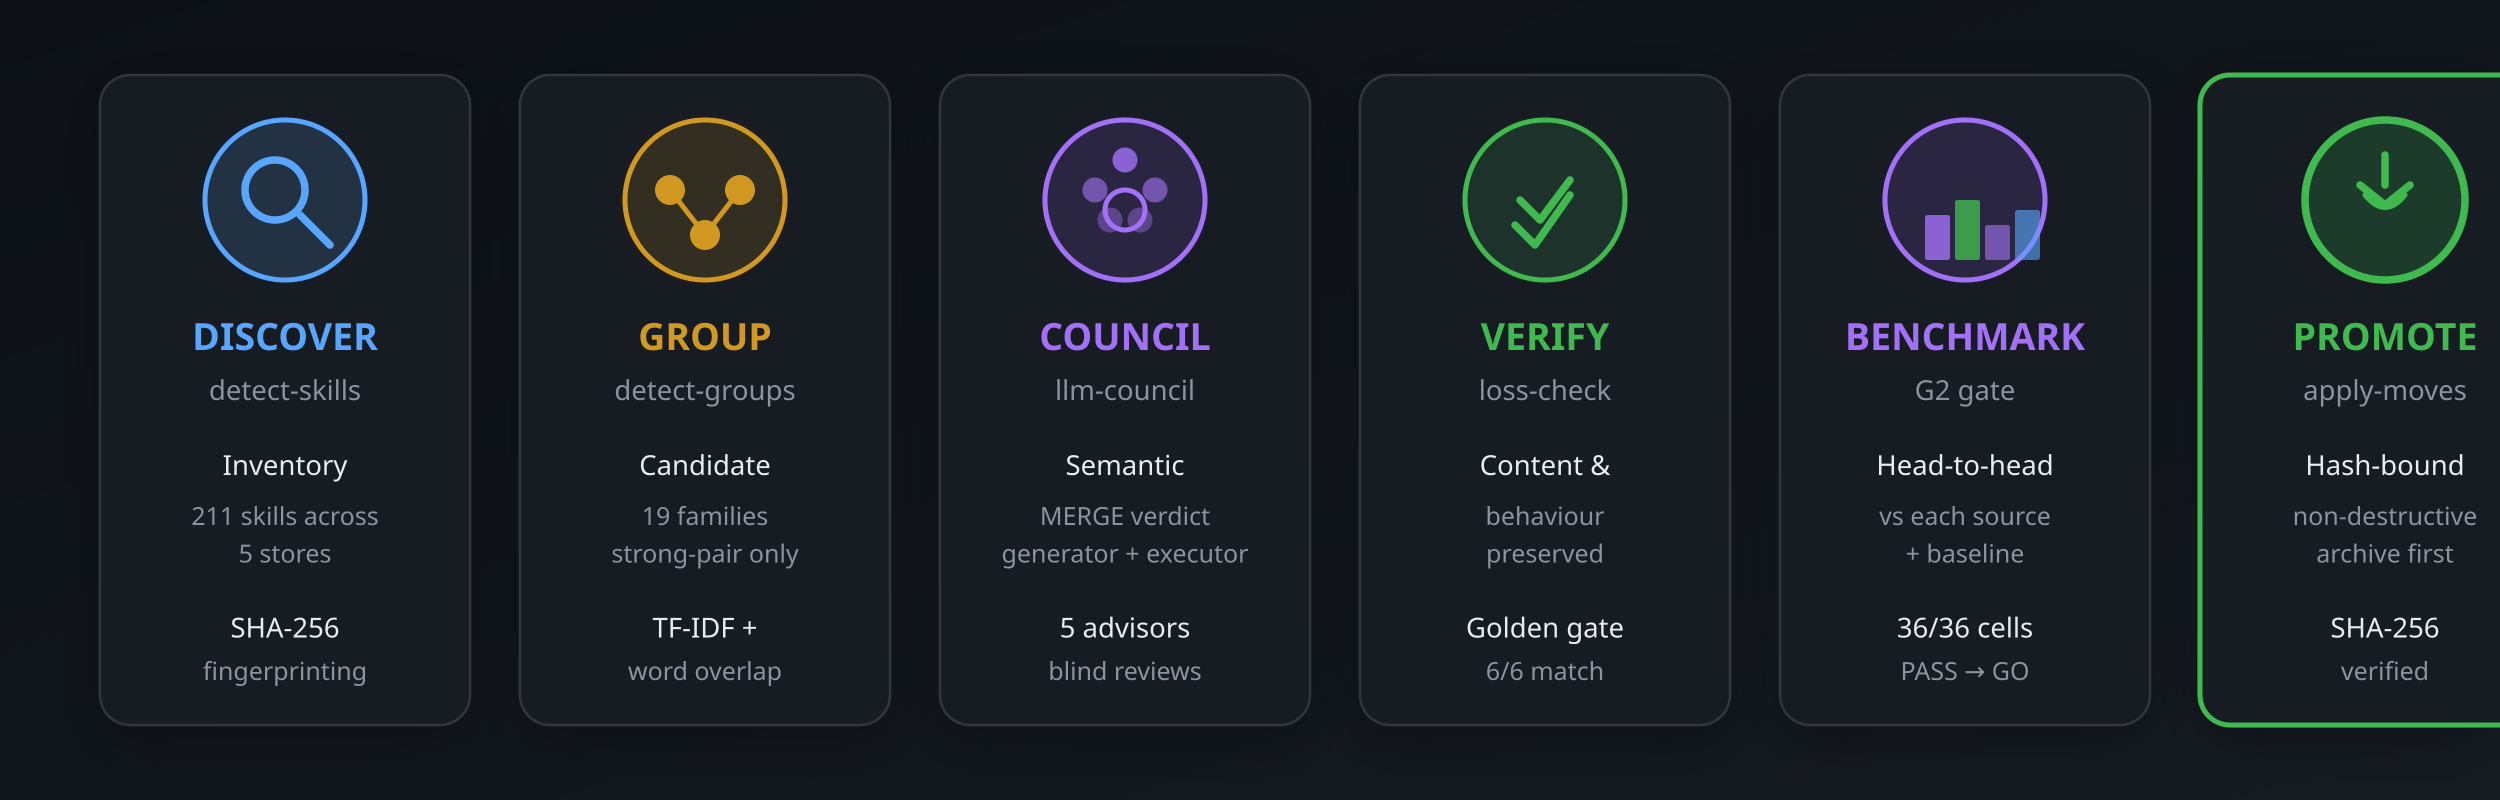
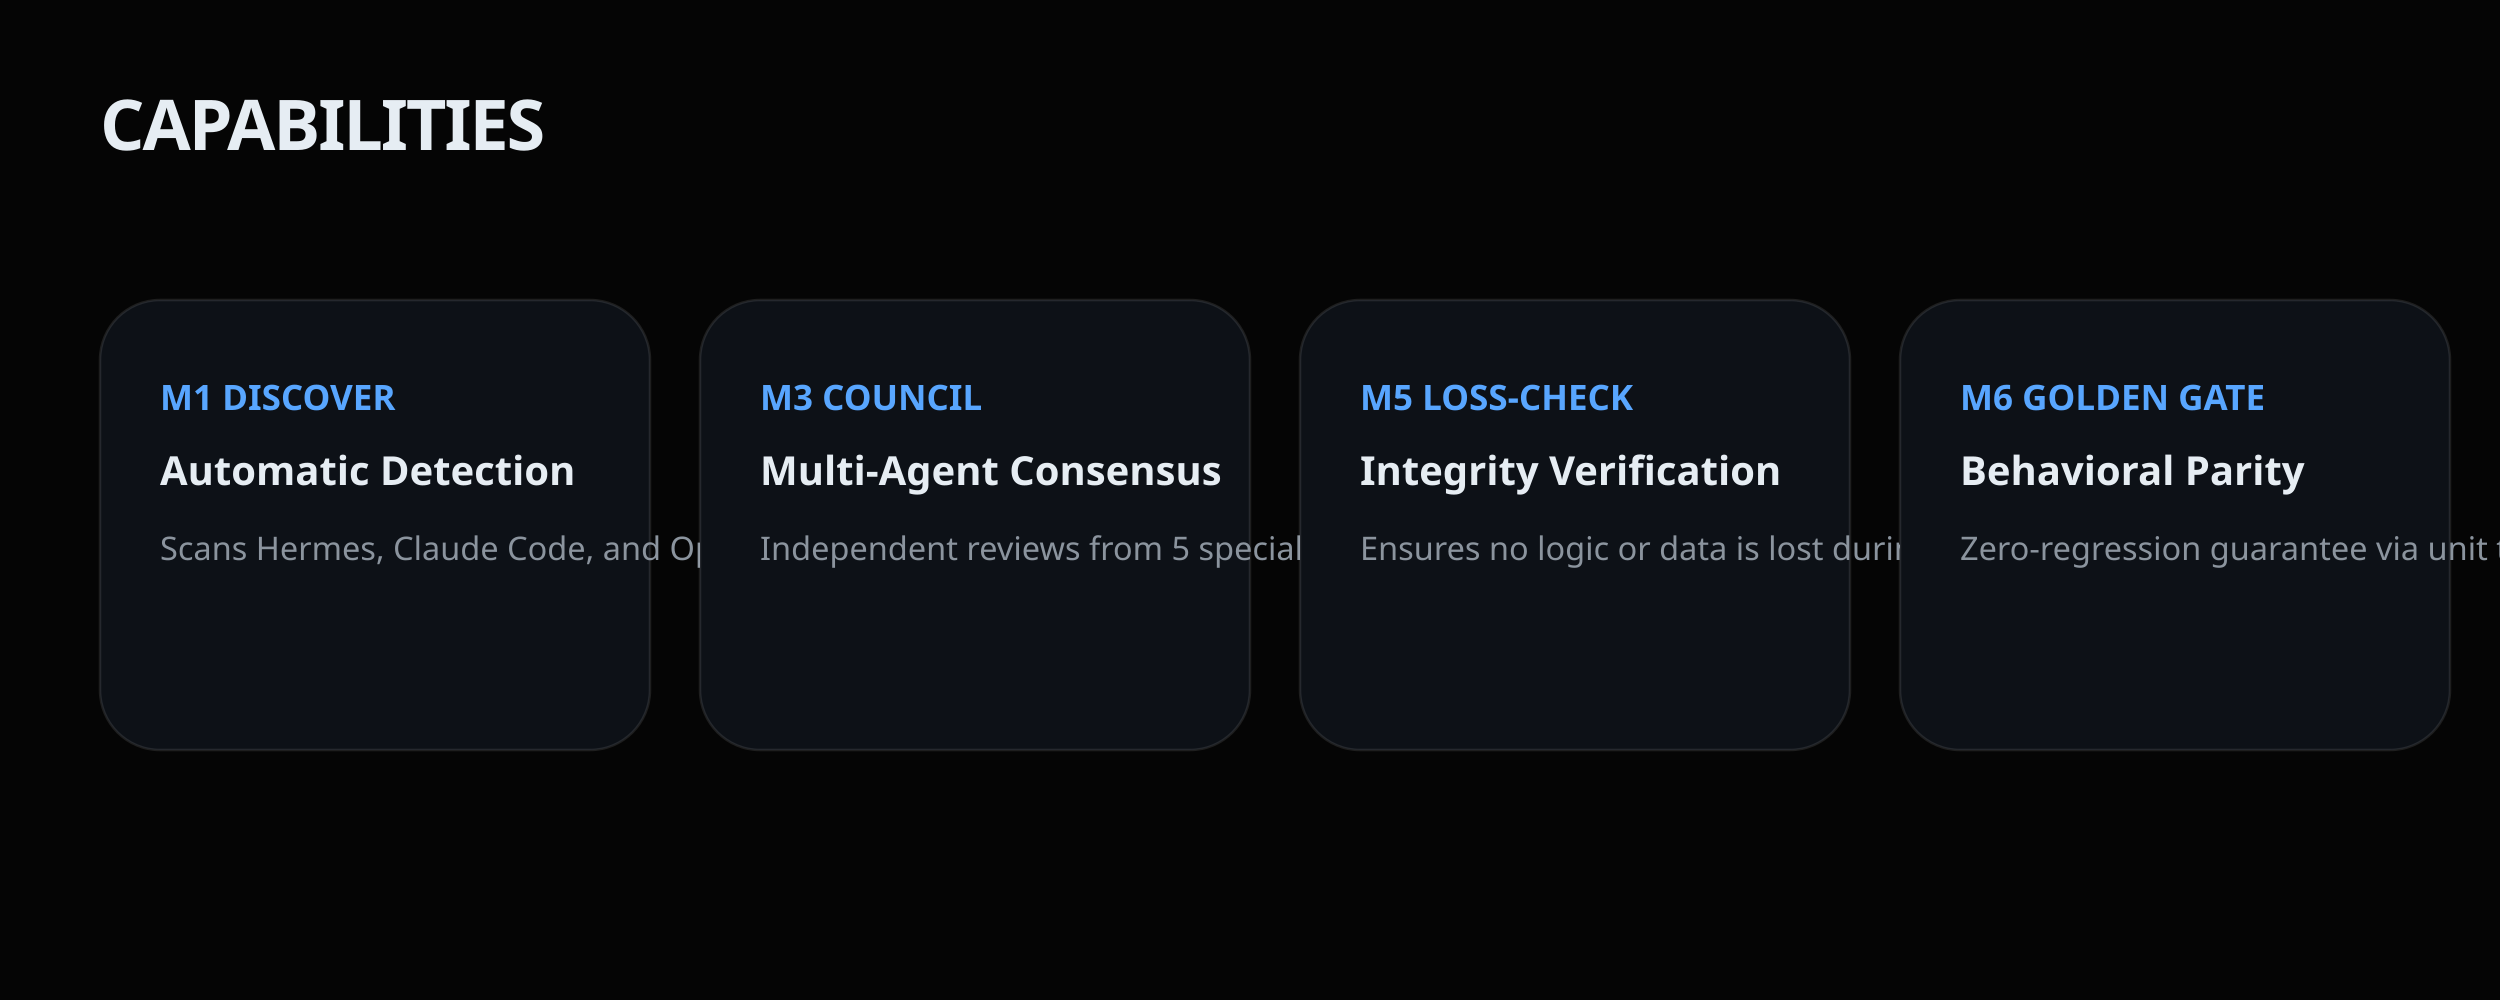
- <svg xmlns="http://www.w3.org/2000/svg" viewBox="0 0 1000 320" width="1000" height="320" role="img" aria-labelledby="features-title features-desc">
-   <defs>
-     <linearGradient id="bgGrad3" x1="0%" y1="0%" x2="100%" y2="100%">
-       <stop offset="0%" stop-color="#0d1117" />
-       <stop offset="100%" stop-color="#161b22" />
-     </linearGradient>
-     <filter id="iconGlow" x="-50%" y="-50%" width="200%" height="200%">
-       <feGaussianBlur stdDeviation="2" result="blur" />
-       <feMerge>
-         <feMergeNode in="blur" />
-         <feMergeNode in="SourceGraphic" />
-       </feMerge>
-     </filter>
-     <filter id="cardShadow3" x="-10%" y="-10%" width="120%" height="120%">
-       <feDropShadow dx="0" dy="4" stdDeviation="12" flood-color="#000" flood-opacity="0.3" />
-     </filter>
-   </defs>
-   <rect width="1000" height="320" fill="url(#bgGrad3)" />
-   <g transform="translate(40, 30)">
-     <g transform="translate(0, 0)" filter="url(#cardShadow3)">
-       <rect x="0" y="0" width="148" height="260" rx="12" fill="#161b22" stroke="#30363d" />
-       <g transform="translate(74, 50)">
-         <circle r="32" fill="#58a6ff" opacity="0.15" filter="url(#iconGlow)" />
-         <circle r="32" fill="none" stroke="#58a6ff" stroke-width="2" />
-         <circle cx="-4" cy="-4" r="12" fill="none" stroke="#58a6ff" stroke-width="3" stroke-linecap="round" />
-         <line x1="6" y1="6" x2="18" y2="18" stroke="#58a6ff" stroke-width="3" stroke-linecap="round" />
+ <svg xmlns="http://www.w3.org/2000/svg" viewBox="0 0 1000 400">
+   <rect width="1000" height="400" fill="#050505" />
+   <g transform="translate(40, 60)">
+     <text font-family="system-ui, sans-serif" font-size="28" font-weight="800" fill="#E6EDF3" letter-spacing="-0.03em">CAPABILITIES</text>
+     <g transform="translate(0, 60)">
+       <g transform="translate(0, 0)">
+         <rect width="220" height="180" rx="24" fill="#0D1117" stroke="rgba(255, 255, 255, 0.1)" stroke-width="1" />
+         <text x="24" y="44" font-family="system-ui, sans-serif" font-size="14" font-weight="700" fill="#58A6FF">M1 DISCOVER</text>
+         <text x="24" y="74" font-family="system-ui, sans-serif" font-size="16" font-weight="600" fill="#E6EDF3">Automatic Detection</text>
+         <text x="24" y="104" font-family="system-ui, sans-serif" font-size="13" fill="#8B949E">Scans Hermes, Claude Code, and OpenCode sources.</text>
      </g>
-       <text x="74" y="110" font-family="system-ui, sans-serif" font-size="15" font-weight="700" fill="#58a6ff" text-anchor="middle">DISCOVER</text>
-       <text x="74" y="130" font-family="system-ui, sans-serif" font-size="11" fill="#8b949e" text-anchor="middle">detect-skills</text>
-       <text x="74" y="160" font-family="system-ui, sans-serif" font-size="11" font-weight="500" fill="#e6edf3" text-anchor="middle">Inventory</text>
-       <text x="74" y="180" font-family="system-ui, sans-serif" font-size="10" fill="#8b949e" text-anchor="middle">211 skills across</text>
-       <text x="74" y="195" font-family="system-ui, sans-serif" font-size="10" fill="#8b949e" text-anchor="middle">5 stores</text>
-       <text x="74" y="225" font-family="system-ui, sans-serif" font-size="11" font-weight="500" fill="#e6edf3" text-anchor="middle">SHA-256</text>
-       <text x="74" y="242" font-family="system-ui, sans-serif" font-size="10" fill="#8b949e" text-anchor="middle">fingerprinting</text>
-     </g>
-     <g transform="translate(168, 0)" filter="url(#cardShadow3)">
-       <rect x="0" y="0" width="148" height="260" rx="12" fill="#161b22" stroke="#30363d" />
-       <g transform="translate(74, 50)">
-         <circle r="32" fill="#d29922" opacity="0.15" filter="url(#iconGlow)" />
-         <circle r="32" fill="none" stroke="#d29922" stroke-width="2" />
-         <circle cx="-14" cy="-4" r="6" fill="#d29922" />
-         <circle cx="14" cy="-4" r="6" fill="#d29922" />
-         <circle cx="0" cy="14" r="6" fill="#d29922" />
-         <line x1="-14" y1="-4" x2="0" y2="14" stroke="#d29922" stroke-width="2" stroke-linecap="round" />
-         <line x1="14" y1="-4" x2="0" y2="14" stroke="#d29922" stroke-width="2" stroke-linecap="round" />
+       <g transform="translate(240, 0)">
+         <rect width="220" height="180" rx="24" fill="#0D1117" stroke="rgba(255, 255, 255, 0.1)" stroke-width="1" />
+         <text x="24" y="44" font-family="system-ui, sans-serif" font-size="14" font-weight="700" fill="#58A6FF">M3 COUNCIL</text>
+         <text x="24" y="74" font-family="system-ui, sans-serif" font-size="16" font-weight="600" fill="#E6EDF3">Multi-Agent Consensus</text>
+         <text x="24" y="104" font-family="system-ui, sans-serif" font-size="13" fill="#8B949E">Independent reviews from 5 specialized AI advisors.</text>
      </g>
-       <text x="74" y="110" font-family="system-ui, sans-serif" font-size="15" font-weight="700" fill="#d29922" text-anchor="middle">GROUP</text>
-       <text x="74" y="130" font-family="system-ui, sans-serif" font-size="11" fill="#8b949e" text-anchor="middle">detect-groups</text>
-       <text x="74" y="160" font-family="system-ui, sans-serif" font-size="11" font-weight="500" fill="#e6edf3" text-anchor="middle">Candidate</text>
-       <text x="74" y="180" font-family="system-ui, sans-serif" font-size="10" fill="#8b949e" text-anchor="middle">19 families</text>
-       <text x="74" y="195" font-family="system-ui, sans-serif" font-size="10" fill="#8b949e" text-anchor="middle">strong-pair only</text>
-       <text x="74" y="225" font-family="system-ui, sans-serif" font-size="11" font-weight="500" fill="#e6edf3" text-anchor="middle">TF-IDF +</text>
-       <text x="74" y="242" font-family="system-ui, sans-serif" font-size="10" fill="#8b949e" text-anchor="middle">word overlap</text>
-     </g>
-     <g transform="translate(336, 0)" filter="url(#cardShadow3)">
-       <rect x="0" y="0" width="148" height="260" rx="12" fill="#161b22" stroke="#30363d" />
-       <g transform="translate(74, 50)">
-         <circle r="32" fill="#a371f7" opacity="0.15" filter="url(#iconGlow)" />
-         <circle r="32" fill="none" stroke="#a371f7" stroke-width="2" />
-         <circle cx="0" cy="-16" r="5" fill="#a371f7" opacity="0.8" />
-         <circle cx="-12" cy="-4" r="5" fill="#a371f7" opacity="0.6" />
-         <circle cx="12" cy="-4" r="5" fill="#a371f7" opacity="0.6" />
-         <circle cx="-6" cy="8" r="5" fill="#a371f7" opacity="0.4" />
-         <circle cx="6" cy="8" r="5" fill="#a371f7" opacity="0.4" />
-         <circle cx="0" cy="4" r="8" fill="none" stroke="#a371f7" stroke-width="2" />
+       <g transform="translate(480, 0)">
+         <rect width="220" height="180" rx="24" fill="#0D1117" stroke="rgba(255, 255, 255, 0.1)" stroke-width="1" />
+         <text x="24" y="44" font-family="system-ui, sans-serif" font-size="14" font-weight="700" fill="#58A6FF">M5 LOSS-CHECK</text>
+         <text x="24" y="74" font-family="system-ui, sans-serif" font-size="16" font-weight="600" fill="#E6EDF3">Integrity Verification</text>
+         <text x="24" y="104" font-family="system-ui, sans-serif" font-size="13" fill="#8B949E">Ensures no logic or data is lost during merging.</text>
      </g>
-       <text x="74" y="110" font-family="system-ui, sans-serif" font-size="15" font-weight="700" fill="#a371f7" text-anchor="middle">COUNCIL</text>
-       <text x="74" y="130" font-family="system-ui, sans-serif" font-size="11" fill="#8b949e" text-anchor="middle">llm-council</text>
-       <text x="74" y="160" font-family="system-ui, sans-serif" font-size="11" font-weight="500" fill="#e6edf3" text-anchor="middle">Semantic</text>
-       <text x="74" y="180" font-family="system-ui, sans-serif" font-size="10" fill="#8b949e" text-anchor="middle">MERGE verdict</text>
-       <text x="74" y="195" font-family="system-ui, sans-serif" font-size="10" fill="#8b949e" text-anchor="middle">generator + executor</text>
-       <text x="74" y="225" font-family="system-ui, sans-serif" font-size="11" font-weight="500" fill="#e6edf3" text-anchor="middle">5 advisors</text>
-       <text x="74" y="242" font-family="system-ui, sans-serif" font-size="10" fill="#8b949e" text-anchor="middle">blind reviews</text>
-     </g>
-     <g transform="translate(504, 0)" filter="url(#cardShadow3)">
-       <rect x="0" y="0" width="148" height="260" rx="12" fill="#161b22" stroke="#30363d" />
-       <g transform="translate(74, 50)">
-         <circle r="32" fill="#3fb950" opacity="0.15" filter="url(#iconGlow)" />
-         <circle r="32" fill="none" stroke="#3fb950" stroke-width="2" />
-         <path d="M-10,0 L-2,8 L10,-8" fill="none" stroke="#3fb950" stroke-width="3" stroke-linecap="round" stroke-linejoin="round" />
-         <path d="M-12,10 L-4,18 L10,-2" fill="none" stroke="#3fb950" stroke-width="3" stroke-linecap="round" stroke-linejoin="round" />
+       <g transform="translate(720, 0)">
+         <rect width="220" height="180" rx="24" fill="#0D1117" stroke="rgba(255, 255, 255, 0.1)" stroke-width="1" />
+         <text x="24" y="44" font-family="system-ui, sans-serif" font-size="14" font-weight="700" fill="#58A6FF">M6 GOLDEN GATE</text>
+         <text x="24" y="74" font-family="system-ui, sans-serif" font-size="16" font-weight="600" fill="#E6EDF3">Behavioral Parity</text>
+         <text x="24" y="104" font-family="system-ui, sans-serif" font-size="13" fill="#8B949E">Zero-regression guarantee via unit test mirroring.</text>
      </g>
-       <text x="74" y="110" font-family="system-ui, sans-serif" font-size="15" font-weight="700" fill="#3fb950" text-anchor="middle">VERIFY</text>
-       <text x="74" y="130" font-family="system-ui, sans-serif" font-size="11" fill="#8b949e" text-anchor="middle">loss-check</text>
-       <text x="74" y="160" font-family="system-ui, sans-serif" font-size="11" font-weight="500" fill="#e6edf3" text-anchor="middle">Content &amp;</text>
-       <text x="74" y="180" font-family="system-ui, sans-serif" font-size="10" fill="#8b949e" text-anchor="middle">behaviour</text>
-       <text x="74" y="195" font-family="system-ui, sans-serif" font-size="10" fill="#8b949e" text-anchor="middle">preserved</text>
-       <text x="74" y="225" font-family="system-ui, sans-serif" font-size="11" font-weight="500" fill="#e6edf3" text-anchor="middle">Golden gate</text>
-       <text x="74" y="242" font-family="system-ui, sans-serif" font-size="10" fill="#8b949e" text-anchor="middle">6/6 match</text>
-     </g>
-     <g transform="translate(672, 0)" filter="url(#cardShadow3)">
-       <rect x="0" y="0" width="148" height="260" rx="12" fill="#161b22" stroke="#30363d" />
-       <g transform="translate(74, 50)">
-         <circle r="32" fill="#a371f7" opacity="0.15" filter="url(#iconGlow)" />
-         <circle r="32" fill="none" stroke="#a371f7" stroke-width="2" />
-         <rect x="-16" y="6" width="10" height="18" fill="#a371f7" opacity="0.8" rx="1" />
-         <rect x="-4" y="0" width="10" height="24" fill="#3fb950" opacity="0.8" rx="1" />
-         <rect x="8" y="10" width="10" height="14" fill="#a371f7" opacity="0.6" rx="1" />
-         <rect x="20" y="4" width="10" height="20" fill="#58a6ff" opacity="0.6" rx="1" />
-       </g>
-       <text x="74" y="110" font-family="system-ui, sans-serif" font-size="15" font-weight="700" fill="#a371f7" text-anchor="middle">BENCHMARK</text>
-       <text x="74" y="130" font-family="system-ui, sans-serif" font-size="11" fill="#8b949e" text-anchor="middle">G2 gate</text>
-       <text x="74" y="160" font-family="system-ui, sans-serif" font-size="11" font-weight="500" fill="#e6edf3" text-anchor="middle">Head-to-head</text>
-       <text x="74" y="180" font-family="system-ui, sans-serif" font-size="10" fill="#8b949e" text-anchor="middle">vs each source</text>
-       <text x="74" y="195" font-family="system-ui, sans-serif" font-size="10" fill="#8b949e" text-anchor="middle">+ baseline</text>
-       <text x="74" y="225" font-family="system-ui, sans-serif" font-size="11" font-weight="500" fill="#e6edf3" text-anchor="middle">36/36 cells</text>
-       <text x="74" y="242" font-family="system-ui, sans-serif" font-size="10" fill="#8b949e" text-anchor="middle">PASS → GO</text>
-     </g>
-     <g transform="translate(840, 0)" filter="url(#cardShadow3)">
-       <rect x="0" y="0" width="148" height="260" rx="12" fill="#161b22" stroke="#3fb950" stroke-width="2" />
-       <g transform="translate(74, 50)">
-         <circle r="32" fill="#3fb950" opacity="0.2" filter="url(#iconGlow)" />
-         <circle r="32" fill="none" stroke="#3fb950" stroke-width="3" />
-         <path d="M0,-18 L0,-6" fill="none" stroke="#3fb950" stroke-width="3" stroke-linecap="round" />
-         <path d="M-10,-6 L0,2 L10,-6" fill="none" stroke="#3fb950" stroke-width="3" stroke-linecap="round" stroke-linejoin="round" />
-         <path d="M-8,-2 Q0,8 8,-2" fill="none" stroke="#3fb950" stroke-width="2" stroke-linecap="round" />
-       </g>
-       <text x="74" y="110" font-family="system-ui, sans-serif" font-size="15" font-weight="700" fill="#3fb950" text-anchor="middle">PROMOTE</text>
-       <text x="74" y="130" font-family="system-ui, sans-serif" font-size="11" fill="#8b949e" text-anchor="middle">apply-moves</text>
-       <text x="74" y="160" font-family="system-ui, sans-serif" font-size="11" font-weight="500" fill="#e6edf3" text-anchor="middle">Hash-bound</text>
-       <text x="74" y="180" font-family="system-ui, sans-serif" font-size="10" fill="#8b949e" text-anchor="middle">non-destructive</text>
-       <text x="74" y="195" font-family="system-ui, sans-serif" font-size="10" fill="#8b949e" text-anchor="middle">archive first</text>
-       <text x="74" y="225" font-family="system-ui, sans-serif" font-size="11" font-weight="500" fill="#e6edf3" text-anchor="middle">SHA-256</text>
-       <text x="74" y="242" font-family="system-ui, sans-serif" font-size="10" fill="#8b949e" text-anchor="middle">verified</text>
    </g>
  </g>
</svg>
